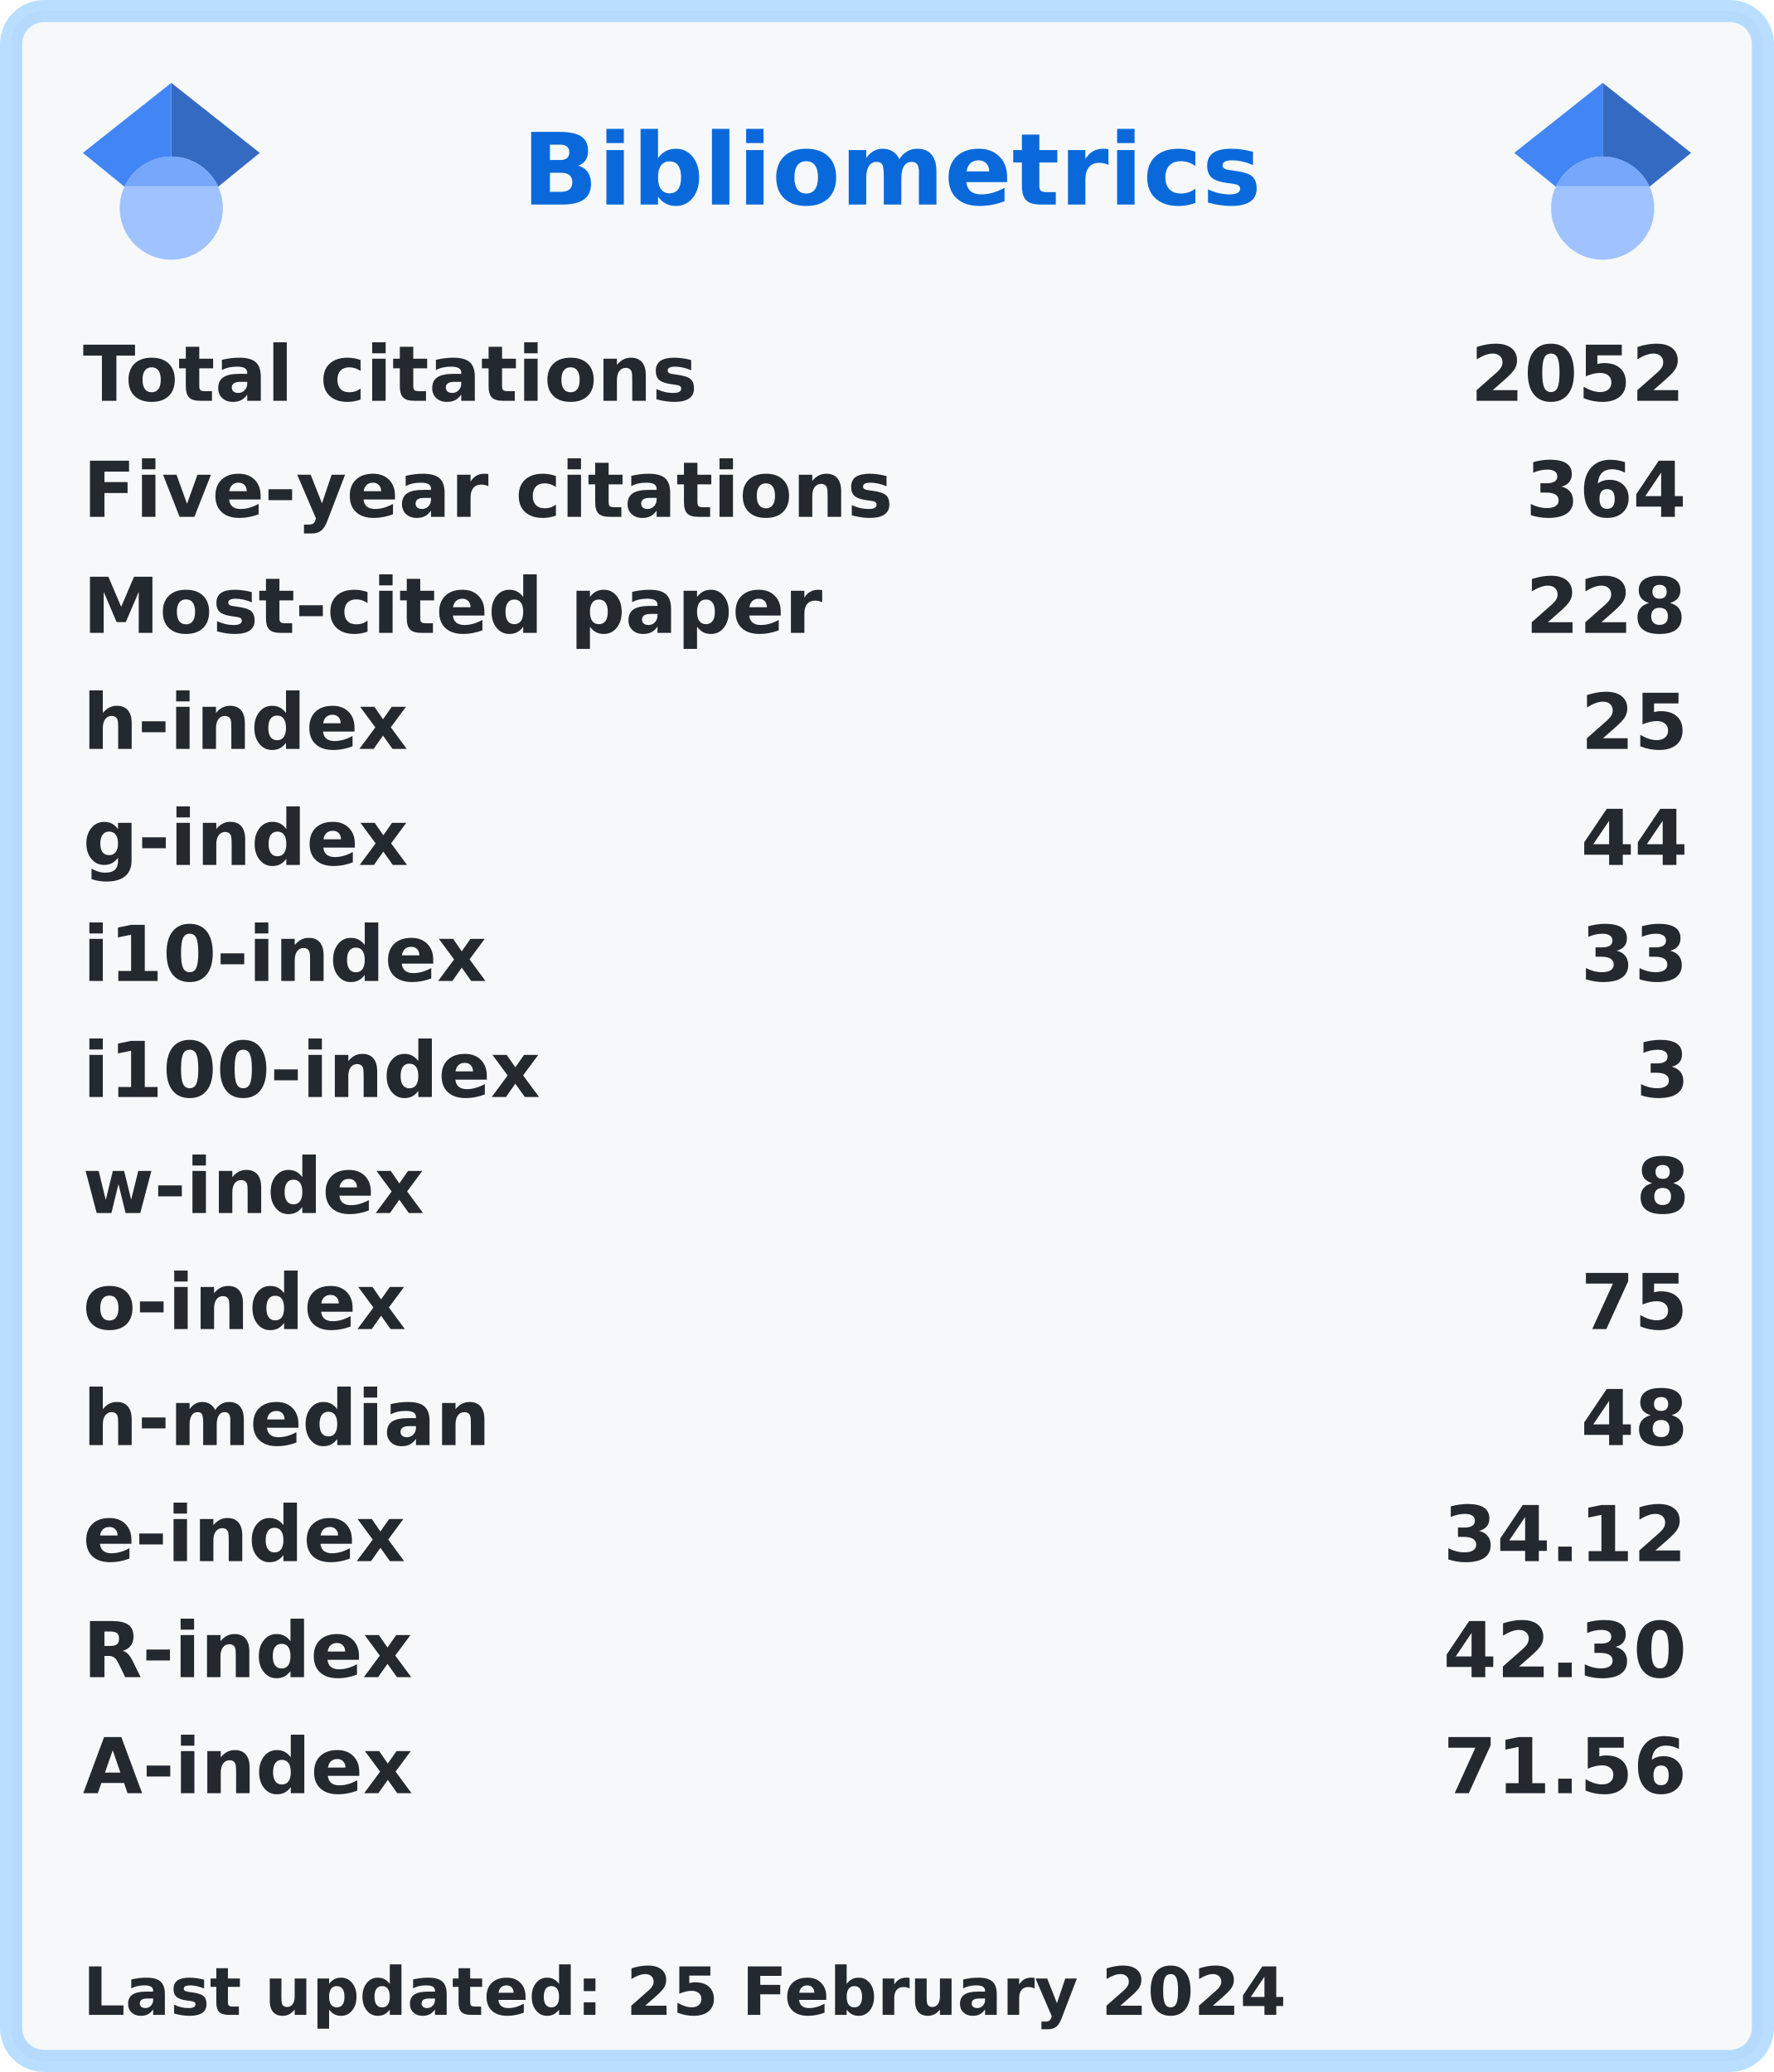
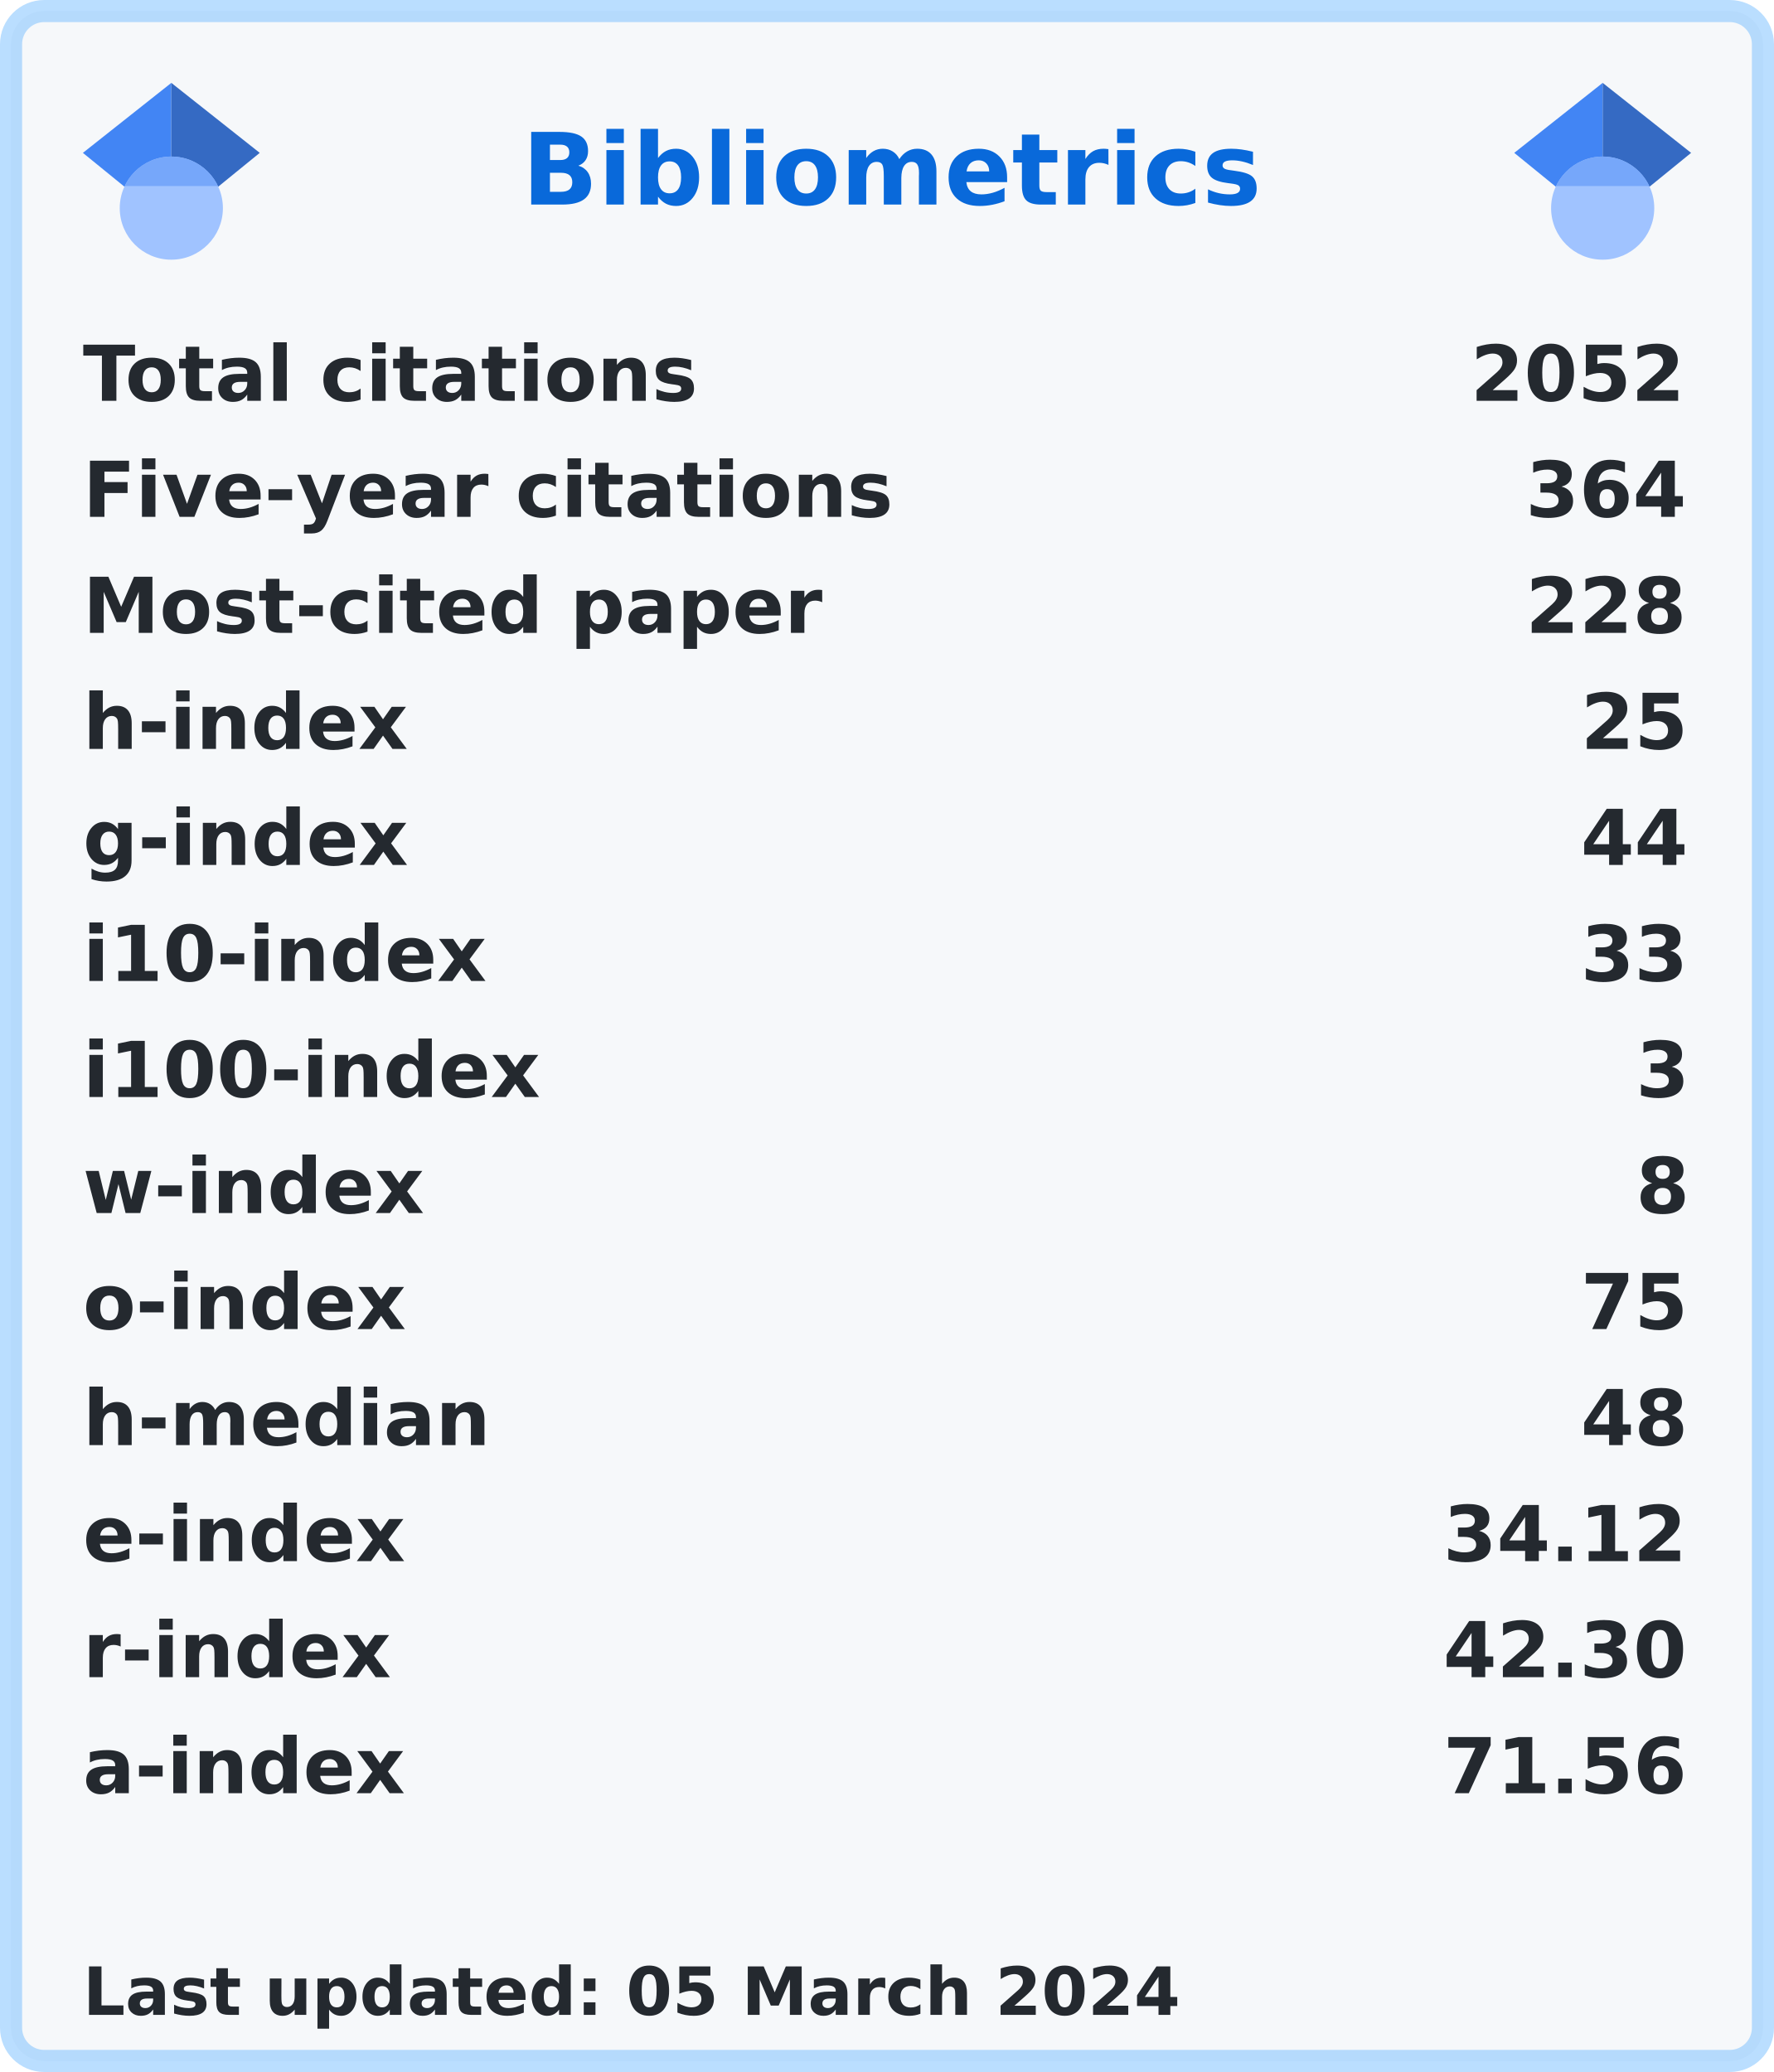
<svg xmlns="http://www.w3.org/2000/svg" width="321" height="375" viewBox="0 0 321 375" lang="en" xml:lang="en">
  <rect x="2" y="2" stroke-width="4" rx="6" width="317" height="371" stroke="rgba(84,174,255,0.4)" fill="#f6f8fa" />
  <g font-weight="600" font-size="110pt" font-family="Verdana,Geneva,DejaVu Sans,sans-serif" text-rendering="geometricPrecision">
    <text x="768" y="301" lengthAdjust="spacingAndGlyphs" textLength="1074" transform="scale(0.123)" fill="#0969da">Bibliometrics</text>
    <g fill="#24292f">
      <g transform="translate(15, 60)">
        <g transform="scale(0.095)">
          <text lengthAdjust="spacingAndGlyphs" textLength="1170" x="0" y="132">Total citations</text>
          <text lengthAdjust="spacingAndGlyphs" textLength="420" x="2643" y="132">2052</text>
        </g>
      </g>
      <g transform="translate(15, 81)">
        <g transform="scale(0.095)">
          <text lengthAdjust="spacingAndGlyphs" textLength="1524" x="0" y="132">Five-year citations</text>
          <text lengthAdjust="spacingAndGlyphs" textLength="315" x="2748" y="132">364</text>
        </g>
      </g>
      <g transform="translate(15, 102)">
        <g transform="scale(0.095)">
          <text lengthAdjust="spacingAndGlyphs" textLength="1395" x="0" y="132">Most-cited paper</text>
          <text lengthAdjust="spacingAndGlyphs" textLength="315" x="2748" y="132">228</text>
        </g>
      </g>
      <g transform="translate(15, 123)">
        <g transform="scale(0.095)">
          <text lengthAdjust="spacingAndGlyphs" textLength="621" x="0" y="132">h-index</text>
          <text lengthAdjust="spacingAndGlyphs" textLength="210" x="2853" y="132">25</text>
        </g>
      </g>
      <g transform="translate(15, 144)">
        <g transform="scale(0.095)">
          <text lengthAdjust="spacingAndGlyphs" textLength="621" x="0" y="132">g-index</text>
          <text lengthAdjust="spacingAndGlyphs" textLength="210" x="2853" y="132">44</text>
        </g>
      </g>
      <g transform="translate(15, 165)">
        <g transform="scale(0.095)">
          <text lengthAdjust="spacingAndGlyphs" textLength="772" x="0" y="132">i10-index</text>
          <text lengthAdjust="spacingAndGlyphs" textLength="210" x="2853" y="132">33</text>
        </g>
      </g>
      <g transform="translate(15, 186)">
        <g transform="scale(0.095)">
          <text lengthAdjust="spacingAndGlyphs" textLength="878" x="0" y="132">i100-index</text>
          <text lengthAdjust="spacingAndGlyphs" textLength="105" x="2958" y="132">3</text>
        </g>
      </g>
      <g transform="translate(15, 207)">
        <g transform="scale(0.095)">
          <text lengthAdjust="spacingAndGlyphs" textLength="651" x="0" y="132">w-index</text>
          <text lengthAdjust="spacingAndGlyphs" textLength="105" x="2958" y="132">8</text>
        </g>
      </g>
      <g transform="translate(15, 228)">
        <g transform="scale(0.095)">
          <text lengthAdjust="spacingAndGlyphs" textLength="618" x="0" y="132">o-index</text>
          <text lengthAdjust="spacingAndGlyphs" textLength="210" x="2853" y="132">75</text>
        </g>
      </g>
      <g transform="translate(15, 249)">
        <g transform="scale(0.095)">
          <text lengthAdjust="spacingAndGlyphs" textLength="784" x="0" y="132">h-median</text>
          <text lengthAdjust="spacingAndGlyphs" textLength="210" x="2853" y="132">48</text>
        </g>
      </g>
      <g transform="translate(15, 270)">
        <g transform="scale(0.095)">
          <text lengthAdjust="spacingAndGlyphs" textLength="618" x="0" y="132">e-index</text>
          <text lengthAdjust="spacingAndGlyphs" textLength="472" x="2591" y="132">34.12</text>
        </g>
      </g>
      <g transform="translate(15, 291)">
        <g transform="scale(0.095)">
-           <text lengthAdjust="spacingAndGlyphs" textLength="630" x="0" y="132">R-index</text>
+           <text lengthAdjust="spacingAndGlyphs" textLength="584" x="0" y="132">r-index</text>
          <text lengthAdjust="spacingAndGlyphs" textLength="472" x="2591" y="132">42.30</text>
        </g>
      </g>
      <g transform="translate(15, 312)">
        <g transform="scale(0.095)">
-           <text lengthAdjust="spacingAndGlyphs" textLength="628" x="0" y="132">A-index</text>
+           <text lengthAdjust="spacingAndGlyphs" textLength="616" x="0" y="132">a-index</text>
          <text lengthAdjust="spacingAndGlyphs" textLength="472" x="2591" y="132">71.56</text>
        </g>
      </g>
      <g transform="translate(15, 354)">
        <g transform="scale(0.082)">
-           <text lengthAdjust="spacingAndGlyphs" textLength="2658" x="0" y="130">Last updated: 25 February 2024</text>
+           <text lengthAdjust="spacingAndGlyphs" textLength="2425" x="0" y="130">Last updated: 05 March 2024</text>
        </g>
      </g>
      <svg x="15" y="15" width="32" height="32" viewBox="0 0 512 512">
        <path fill="#4285f4" d="M256 411.12L0 202.667 256 0z" />
        <path fill="#356ac3" d="M256 411.12l256-208.453L256 0z" />
        <circle fill="#a0c3ff" cx="256" cy="362.667" r="149.333" />
        <path fill="#76a7fa" d="M121.037 298.667c23.968-50.453 75.392-85.334 134.963-85.334s110.995 34.881 134.963 85.334H121.037z" />
      </svg>
      <svg x="274" y="15" width="32" height="32" viewBox="0 0 512 512">
        <path fill="#4285f4" d="M256 411.12L0 202.667 256 0z" />
        <path fill="#356ac3" d="M256 411.12l256-208.453L256 0z" />
        <circle fill="#a0c3ff" cx="256" cy="362.667" r="149.333" />
        <path fill="#76a7fa" d="M121.037 298.667c23.968-50.453 75.392-85.334 134.963-85.334s110.995 34.881 134.963 85.334H121.037z" />
      </svg>
    </g>
  </g>
</svg>
